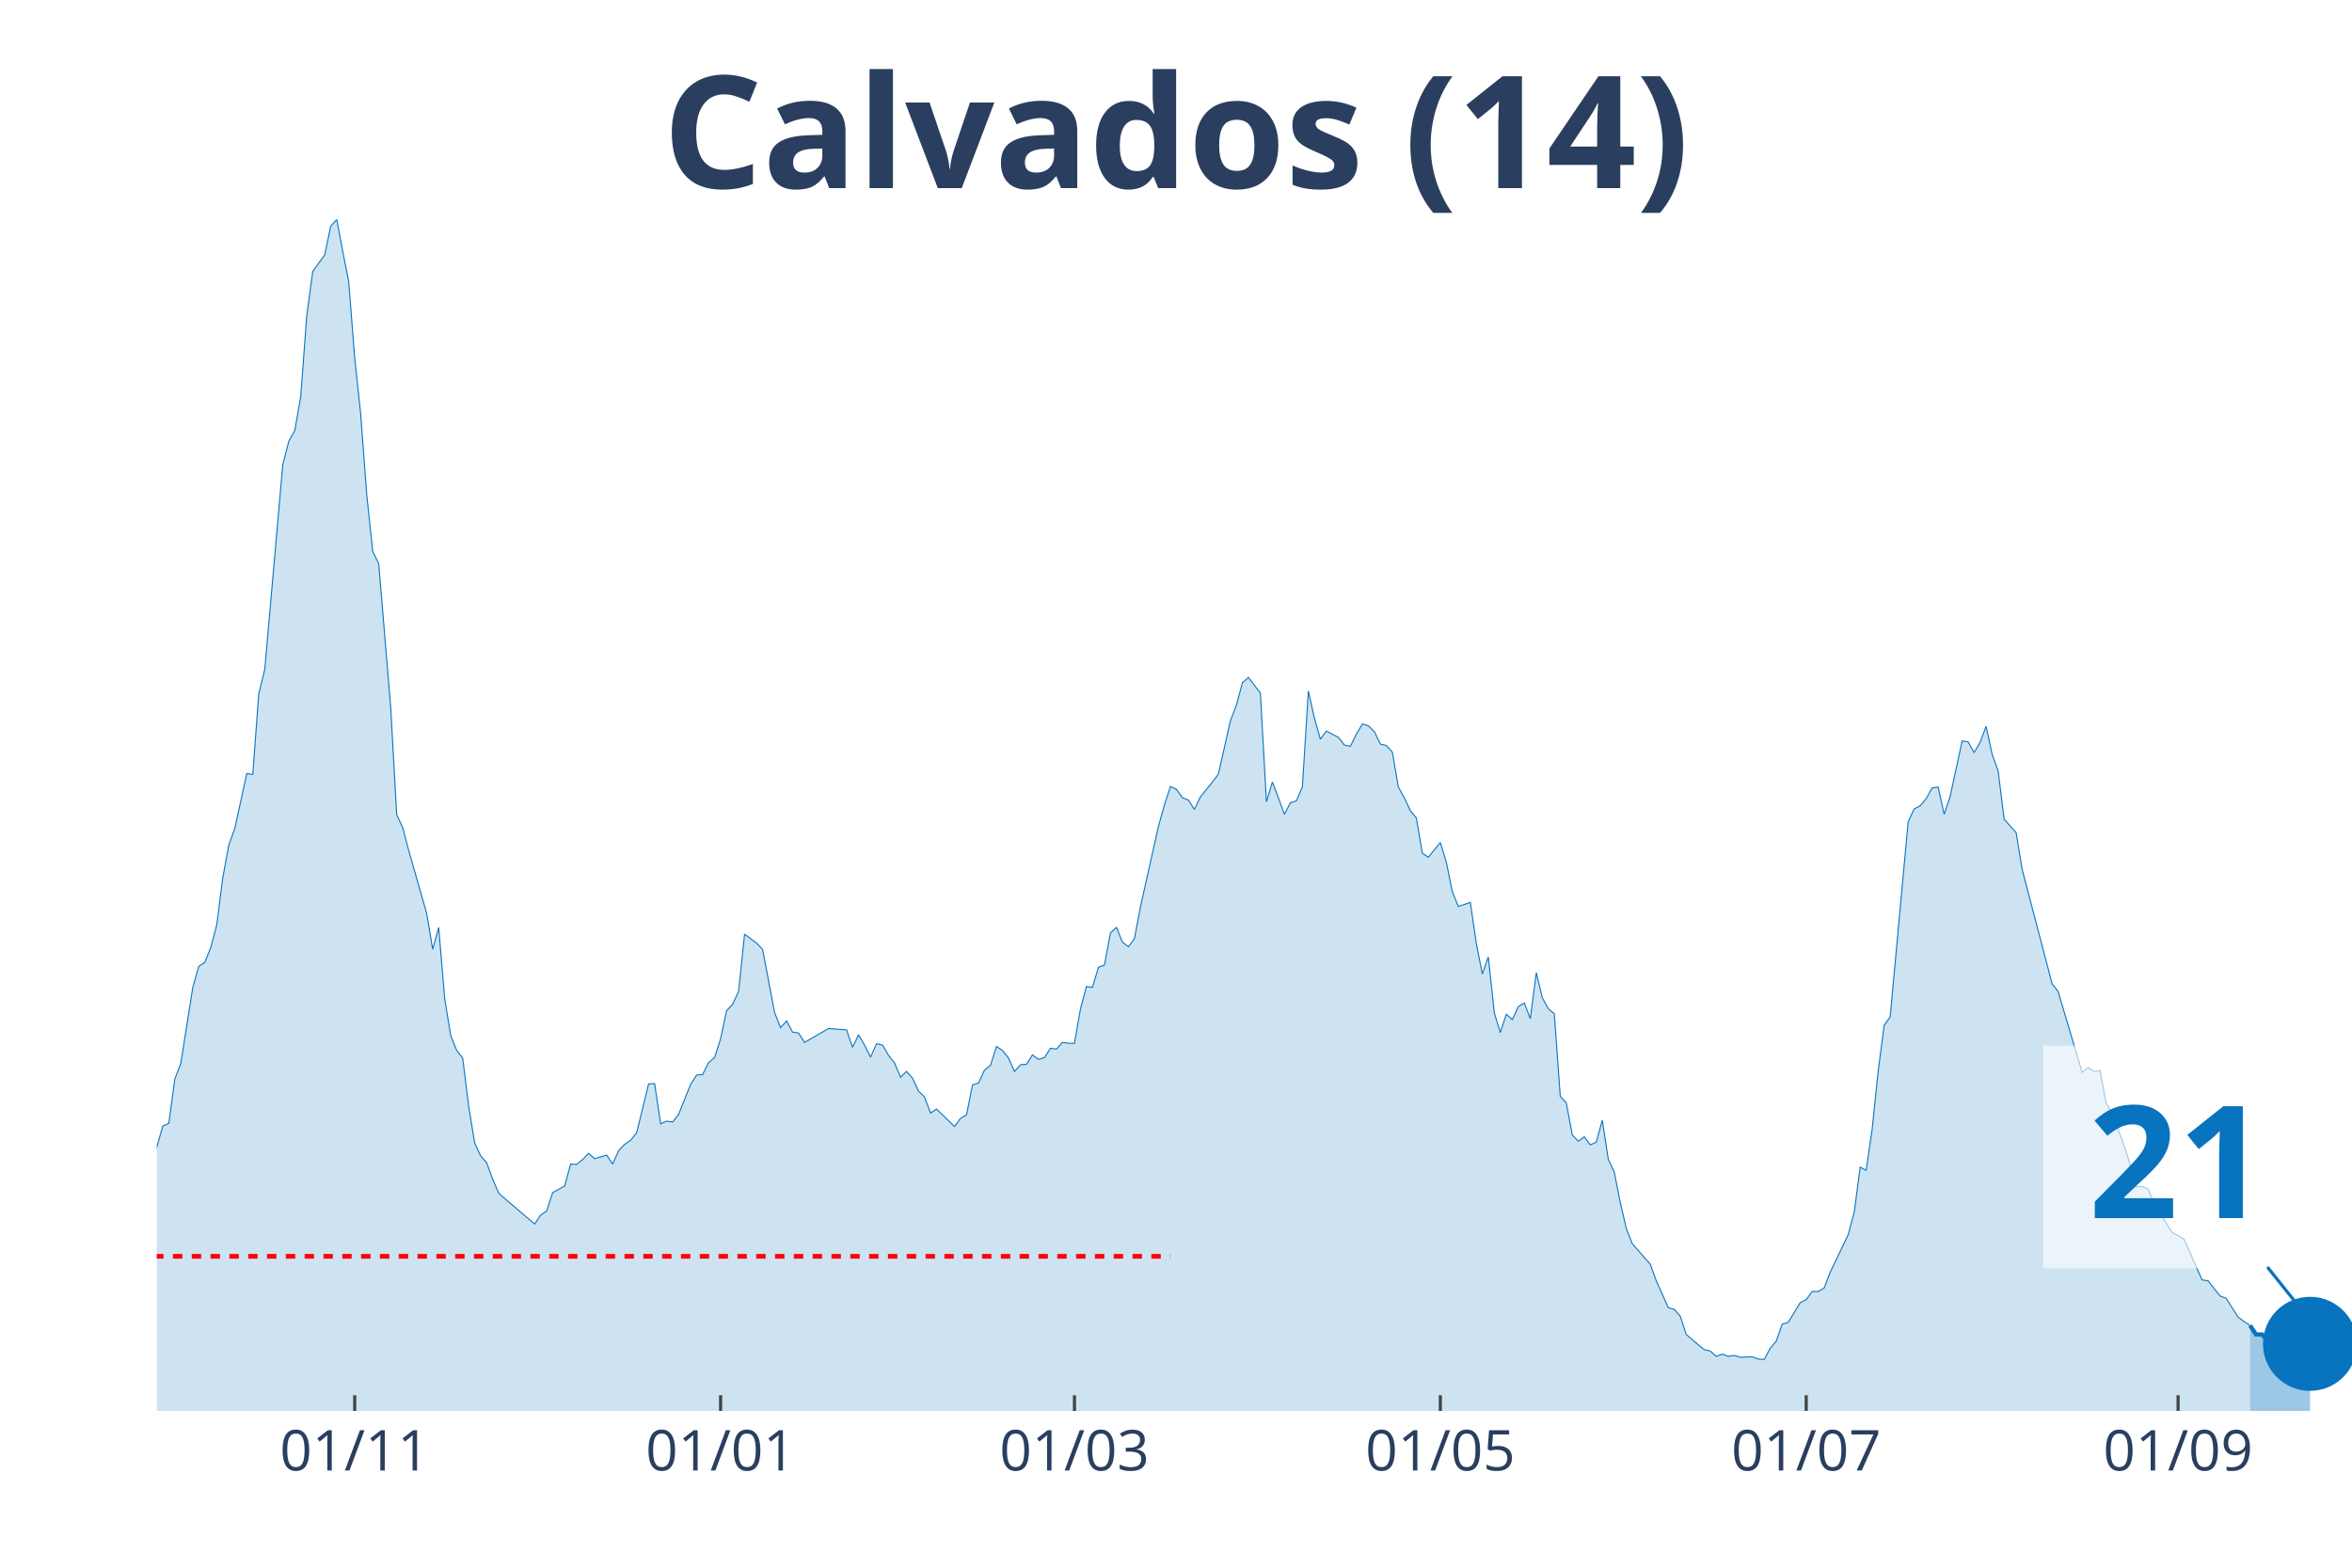
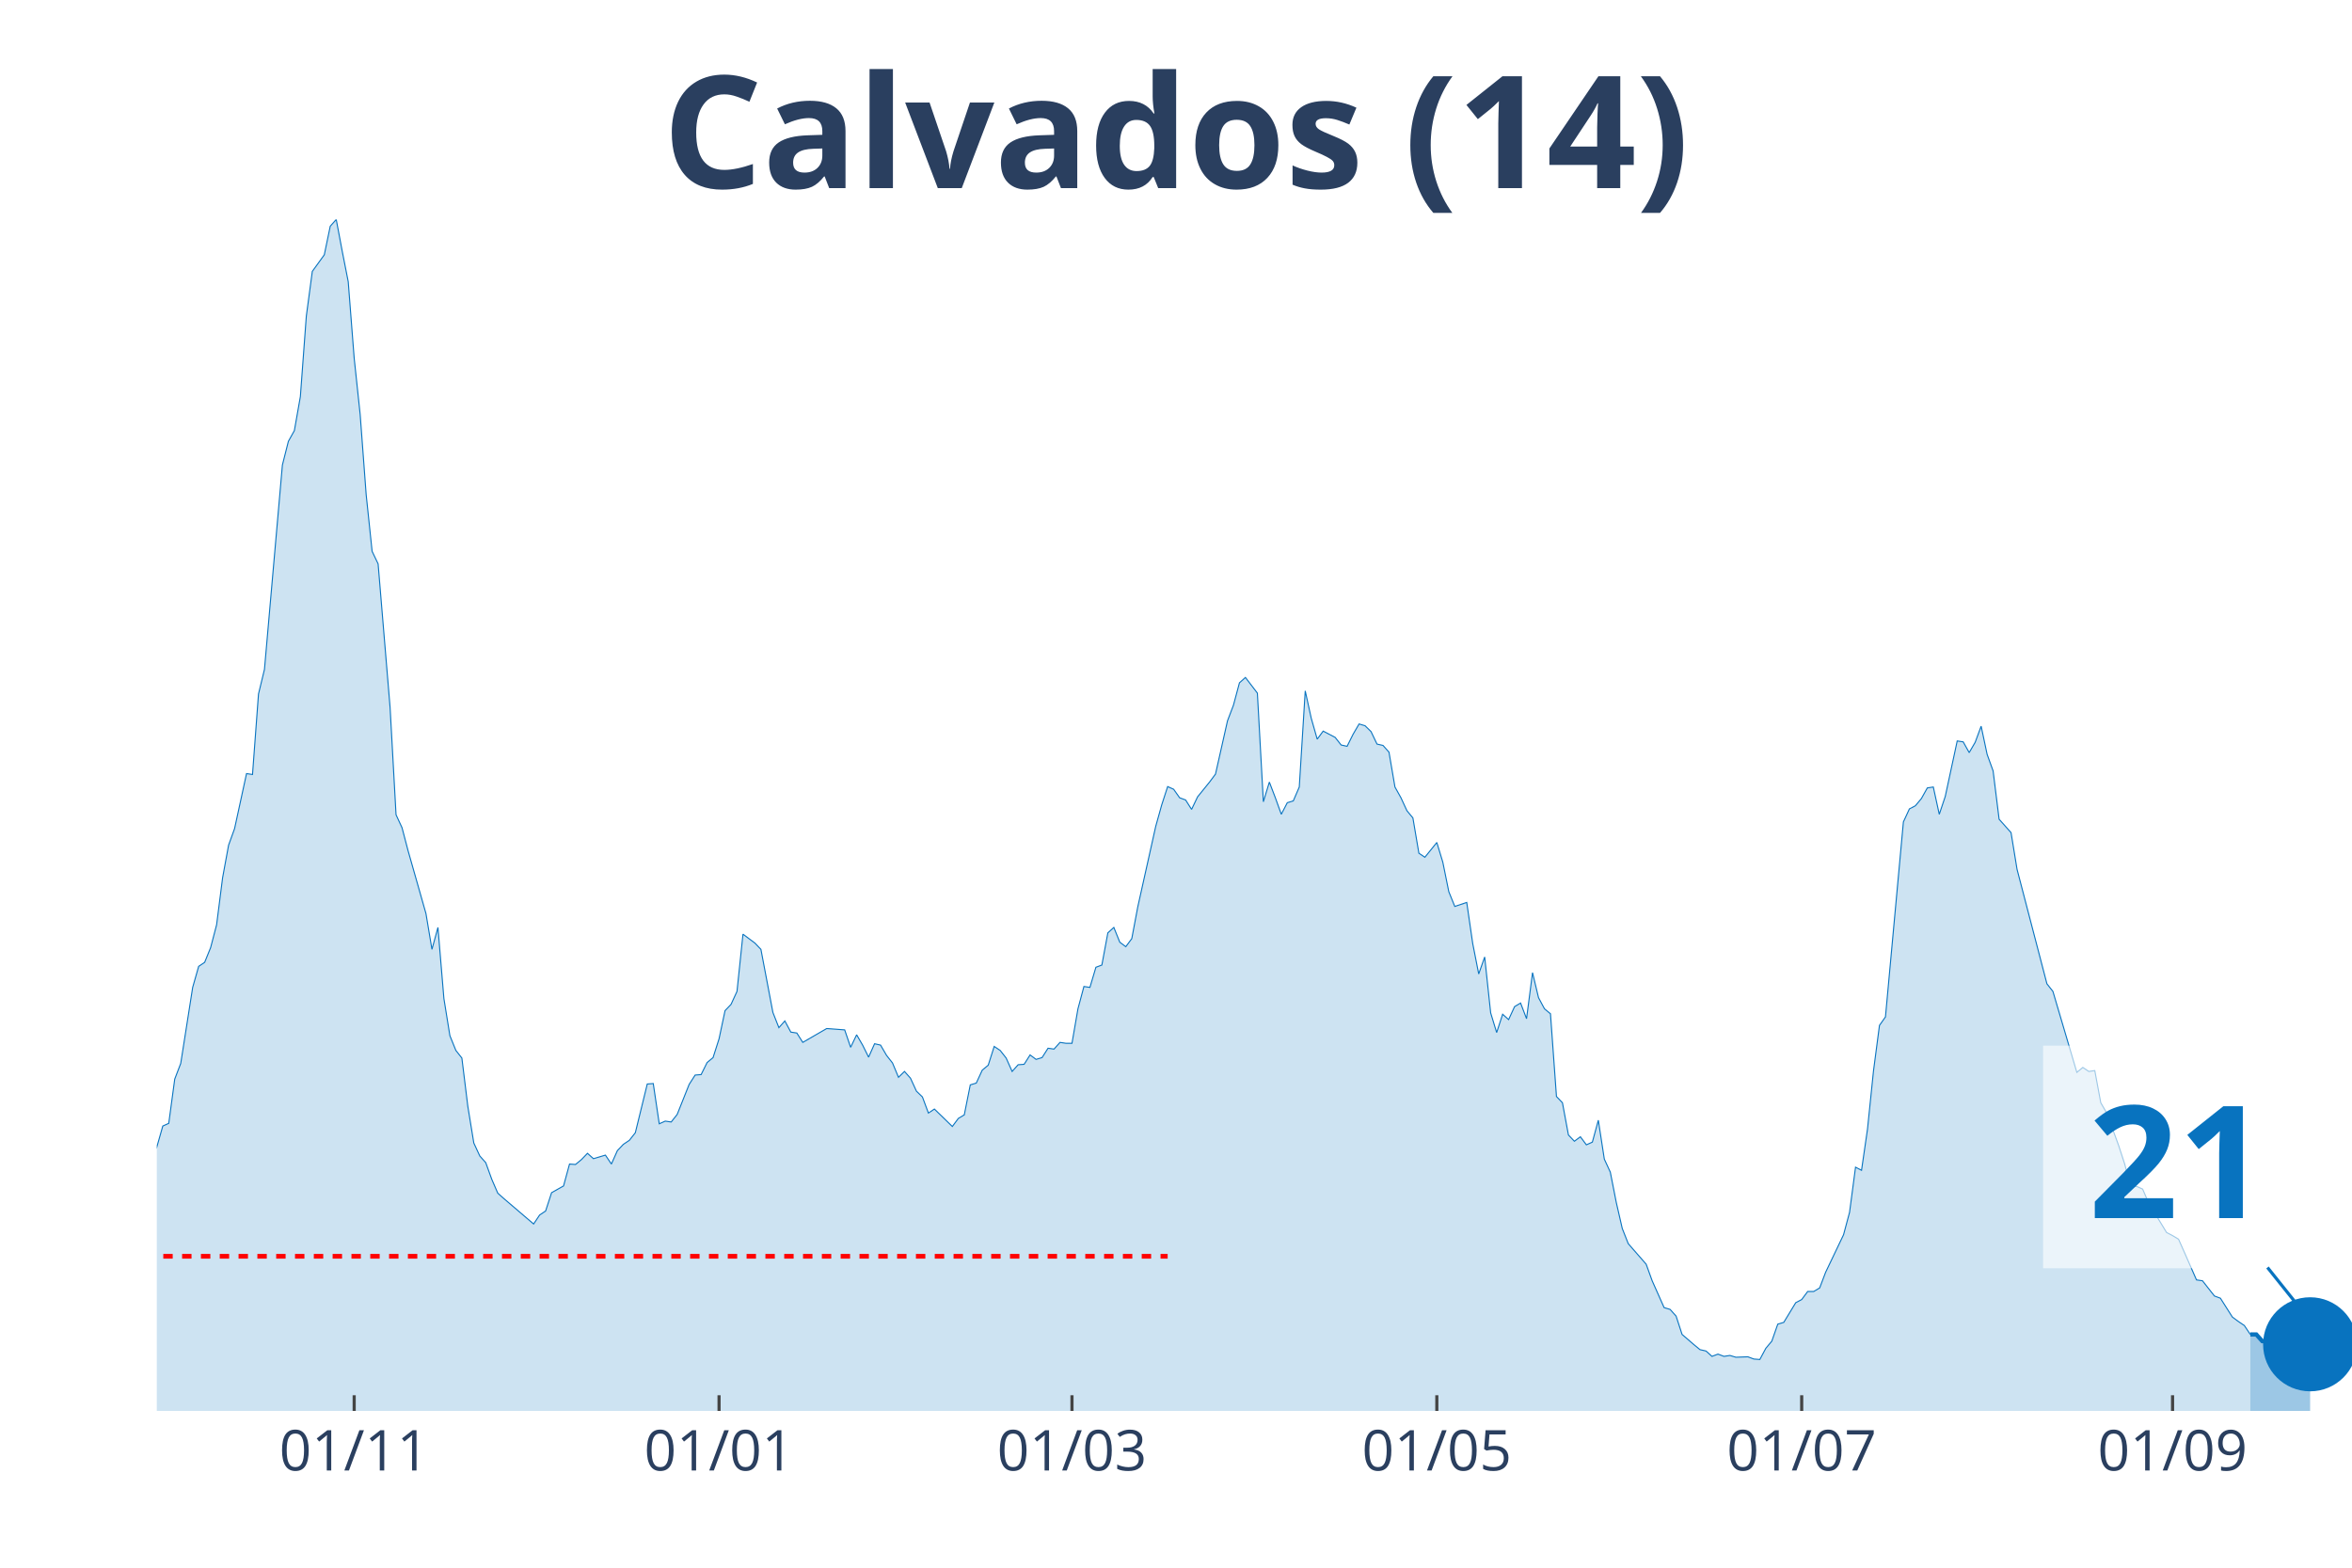
<svg xmlns="http://www.w3.org/2000/svg" class="main-svg" width="1125" height="750" style="" viewBox="0 0 750 500">
  <rect x="0" y="0" width="750" height="500" style="fill: rgb(0, 0, 0); fill-opacity: 0;" />
-   <defs id="defs-06fe19">
+   <defs id="defs-46e688">
    <g class="clips">
-       <clipPath id="clip06fe19xyplot" class="plotclip">
+       <clipPath id="clip46e688xyplot" class="plotclip">
        <rect width="700" height="380" />
      </clipPath>
-       <clipPath class="axesclip" id="clip06fe19x">
+       <clipPath class="axesclip" id="clip46e688x">
        <rect x="50" y="0" width="700" height="500" />
      </clipPath>
-       <clipPath class="axesclip" id="clip06fe19y">
+       <clipPath class="axesclip" id="clip46e688y">
        <rect x="0" y="70" width="750" height="380" />
      </clipPath>
-       <clipPath class="axesclip" id="clip06fe19xy">
+       <clipPath class="axesclip" id="clip46e688xy">
        <rect x="50" y="70" width="700" height="380" />
      </clipPath>
    </g>
    <g class="gradients" />
  </defs>
  <g class="bglayer">
    <rect class="bg" x="50" y="70" width="700" height="380" style="fill: rgb(0, 0, 0); fill-opacity: 0; stroke-width: 0;" />
  </g>
  <g class="layer-below">
    <g class="imagelayer" />
    <g class="shapelayer" />
  </g>
  <g class="cartesianlayer">
    <g class="subplot xy">
      <g class="layer-subplot">
        <g class="shapelayer" />
        <g class="imagelayer" />
      </g>
      <g class="gridlayer">
        <g class="x">
-           <path class="xgrid crisp" transform="translate(113.11,0)" d="M0,70v380" style="stroke: rgb(255, 255, 255); stroke-opacity: 1; stroke-width: 1px;" />
-           <path class="xgrid crisp" transform="translate(229.78,0)" d="M0,70v380" style="stroke: rgb(255, 255, 255); stroke-opacity: 1; stroke-width: 1px;" />
-           <path class="xgrid crisp" transform="translate(342.62,0)" d="M0,70v380" style="stroke: rgb(255, 255, 255); stroke-opacity: 1; stroke-width: 1px;" />
-           <path class="xgrid crisp" transform="translate(459.29,0)" d="M0,70v380" style="stroke: rgb(255, 255, 255); stroke-opacity: 1; stroke-width: 1px;" />
-           <path class="xgrid crisp" transform="translate(575.96,0)" d="M0,70v380" style="stroke: rgb(255, 255, 255); stroke-opacity: 1; stroke-width: 1px;" />
-           <path class="xgrid crisp" transform="translate(694.54,0)" d="M0,70v380" style="stroke: rgb(255, 255, 255); stroke-opacity: 1; stroke-width: 1px;" />
+           <path class="xgrid crisp" transform="translate(112.94,0)" d="M0,70v380" style="stroke: rgb(255, 255, 255); stroke-opacity: 1; stroke-width: 1px;" />
+           <path class="xgrid crisp" transform="translate(229.29,0)" d="M0,70v380" style="stroke: rgb(255, 255, 255); stroke-opacity: 1; stroke-width: 1px;" />
+           <path class="xgrid crisp" transform="translate(341.83,0)" d="M0,70v380" style="stroke: rgb(255, 255, 255); stroke-opacity: 1; stroke-width: 1px;" />
+           <path class="xgrid crisp" transform="translate(458.17,0)" d="M0,70v380" style="stroke: rgb(255, 255, 255); stroke-opacity: 1; stroke-width: 1px;" />
+           <path class="xgrid crisp" transform="translate(574.52,0)" d="M0,70v380" style="stroke: rgb(255, 255, 255); stroke-opacity: 1; stroke-width: 1px;" />
+           <path class="xgrid crisp" transform="translate(692.78,0)" d="M0,70v380" style="stroke: rgb(255, 255, 255); stroke-opacity: 1; stroke-width: 1px;" />
        </g>
        <g class="y" />
      </g>
      <g class="zerolinelayer" />
      <path class="xlines-below" />
      <path class="ylines-below" />
      <g class="overlines-below" />
      <g class="xaxislayer-below" />
      <g class="yaxislayer-below" />
      <g class="overaxes-below" />
-       <g class="plot" transform="translate(50, 70)" clip-path="url('#clip06fe19xyplot')">
+       <g class="plot" transform="translate(50, 70)" clip-path="url('#clip46e688xyplot')">
        <g class="scatterlayer mlayer">
-           <g class="trace scatter tracede3e35" style="stroke-miterlimit: 2;">
+           <g class="trace scatter tracef7be57" style="stroke-miterlimit: 2;">
            <g class="fills">
              <g>
-                 <path class="js-fill" d="M667.49,380L-260.11,380L-260.11,376.58L-239.07,378.72L-237.16,378.57L-156.83,377.29L-154.92,376.86L-151.09,377.43L-149.18,376.15L-135.79,374.15L-133.88,375.01L-126.23,376.01L-124.32,376.58L-110.93,376.58L-109.02,376.86L-103.28,375.58L-101.37,374.72L-86.07,370.44L-84.15,370.02L-78.42,368.02L-76.5,367.73L-72.68,367.73L-70.77,366.02L-53.55,350.62L-51.64,352.18L-45.9,338.63L-43.99,328.93L-38.25,311.25L-36.34,312.53L-32.51,304.68L-30.6,306.4L-28.69,311.1L-26.78,311.39L-22.95,316.67L-21.04,320.52L-19.13,318.66L-17.21,320.66L-13.39,313.53L-11.48,314.53L-7.65,311.67L-5.74,309.11L-3.83,307.11L-1.91,302.55L1.91,289.14L3.83,288.28L5.74,274.16L7.65,269.17L11.48,244.92L13.39,238.21L15.3,236.93L17.21,232.22L19.13,224.95L21.04,209.97L22.95,199.56L24.86,194.28L28.69,176.73L30.6,177.02L32.51,151.34L34.43,143.5L40.16,78.31L42.08,70.75L43.99,67.33L45.9,56.49L47.81,30.81L49.73,16.55L53.55,11.27L55.46,2.14L57.38,0L59.29,10.13L61.2,19.83L63.11,44.22L65.03,62.19L66.94,87.73L68.85,105.84L70.77,109.83L74.59,155.62L76.5,189.86L78.42,193.99L80.33,201.27L86.07,221.38L87.98,232.79L89.89,225.8L91.8,248.48L93.72,260.32L95.63,265.03L97.54,267.45L99.45,282.86L101.37,294.56L103.28,298.69L105.19,300.83L107.1,306.11L109.02,310.53L110.93,312.24L120.49,320.38L122.4,317.52L124.32,316.24L126.23,310.39L130.05,308.25L131.97,301.26L133.88,301.4L135.79,299.83L137.7,297.84L139.62,299.55L143.44,298.41L145.36,301.26L147.27,296.98L149.18,294.98L151.09,293.7L153.01,291.28L156.83,275.73L158.74,275.59L160.66,288.42L162.57,287.57L164.48,287.85L166.39,285.43L170.22,275.87L172.13,272.88L174.04,272.73L175.96,268.88L177.87,267.31L179.78,261.32L181.69,252.33L183.61,250.34L185.52,246.2L187.43,227.94L191.26,230.8L193.17,232.79L196.99,252.91L198.91,257.76L200.82,255.62L202.73,259.18L204.64,259.47L206.56,262.46L214.21,258.04L216.12,258.18L219.95,258.47L221.86,264.03L223.77,260.04L225.68,263.32L227.6,267.17L229.51,262.89L231.42,263.32L233.33,266.6L235.25,269.02L237.16,273.59L239.07,271.73L240.98,273.87L242.9,278.01L244.81,279.86L246.72,285L248.63,283.72L254.37,289.28L256.28,286.71L258.2,285.57L260.11,276.01L262.02,275.44L263.93,271.31L265.85,269.74L267.76,263.75L269.67,265.03L271.58,267.45L273.5,271.73L275.41,269.59L277.32,269.45L279.23,266.46L281.15,267.88L283.06,267.31L284.97,264.32L286.89,264.6L288.8,262.46L290.71,262.75L292.62,262.75L294.54,251.76L296.45,244.63L298.36,244.92L300.27,238.5L302.19,237.79L304.1,227.52L306.01,225.8L307.92,230.51L309.84,231.94L311.75,229.37L313.66,219.24L319.4,193.57L321.31,186.72L323.22,180.87L325.14,181.73L327.05,184.44L328.96,185.15L330.87,188.15L332.79,184.15L336.61,179.44L338.52,176.88L342.35,159.9L344.26,154.91L346.17,147.78L348.09,146.07L351.91,151.06L353.83,185.72L355.74,179.44L357.65,184.44L359.56,189.71L361.48,186.01L363.39,185.44L365.3,181.01L367.21,150.35L369.13,159.05L371.04,165.75L372.95,163.18L376.78,165.18L378.69,167.61L380.6,168.03L382.51,164.18L384.43,160.9L386.34,161.47L388.25,163.33L390.16,167.32L392.08,167.75L393.99,169.89L395.9,181.01L397.81,184.44L399.73,188.57L401.64,190.86L403.55,202.12L405.46,203.41L409.29,198.7L411.2,204.98L413.11,214.39L415.03,219.1L418.85,217.82L420.77,230.94L422.68,240.64L424.59,235.22L426.5,253.05L428.42,259.32L430.33,253.48L432.24,255.19L434.15,251.05L436.07,249.91L437.98,254.9L439.89,240.21L441.8,248.2L443.72,251.76L445.63,253.33L447.54,279.72L449.45,281.72L451.37,291.99L453.28,293.99L455.19,292.56L457.1,295.13L459.02,294.27L460.93,287.28L462.84,299.69L464.75,303.83L466.67,313.53L468.58,321.8L470.49,326.65L476.23,333.21L478.14,338.49L481.97,347.05L483.88,347.62L485.79,349.76L487.7,355.61L491.53,358.89L493.44,360.46L495.36,360.89L497.27,362.6L499.18,361.88L501.09,362.6L503.01,362.31L504.92,362.88L508.74,362.74L510.66,363.45L512.57,363.6L514.48,360.03L516.39,357.75L518.31,352.33L520.22,351.76L522.13,348.62L524.04,345.48L525.96,344.48L527.87,341.91L529.78,341.91L531.69,340.77L533.61,335.78L539.34,323.8L541.26,316.67L543.17,302.26L545.08,303.26L546.99,290.14L548.91,271.59L550.82,257.04L552.73,254.33L558.47,192.14L560.38,188L562.3,187L564.21,184.72L566.12,181.3L568.03,181.01L569.95,189.71L571.86,184.01L575.68,166.32L577.6,166.61L579.51,170.03L581.42,166.75L583.33,161.61L585.25,170.6L587.16,175.88L589.07,191.28L592.9,195.56L594.81,207.26L604.37,243.78L606.28,246.2L613.93,272.02L615.85,270.45L617.76,271.73L619.67,271.45L621.58,281.72L623.5,285L627.32,295.41L629.23,301.26L631.15,308.54L633.06,308.39L634.97,309.25L636.89,313.67L642.62,323.09L644.54,324.08L646.45,325.23L648.36,329.5L652.19,338.21L654.1,338.49L657.92,343.34L659.84,344.05L663.66,350.05L665.57,351.47L667.49,352.76" style="fill: rgb(8, 115, 191); fill-opacity: 0.2; stroke-width: 0;" />
+                 <path class="js-fill" d="M667.57,380L-259.4,380L-259.4,376.58L-238.42,378.72L-236.51,378.57L-156.4,377.29L-154.5,376.86L-150.68,377.43L-148.77,376.15L-135.42,374.15L-133.51,375.01L-125.89,376.01L-123.98,376.58L-112.53,377.15L-110.63,376.58L-104.9,376.29L-103,375.58L-91.55,371.58L-89.65,372.01L-76.29,367.73L-74.39,367.88L-72.48,367.73L-70.57,366.02L-53.41,350.62L-51.5,352.18L-45.78,338.63L-43.87,328.93L-38.15,311.25L-36.24,312.53L-32.43,304.68L-30.52,306.4L-28.61,311.1L-26.7,311.39L-22.89,316.67L-20.98,320.52L-19.07,318.66L-17.17,320.66L-13.35,313.53L-11.44,314.53L-7.63,311.67L-5.72,309.11L-3.81,307.11L-1.91,302.55L1.91,289.14L3.81,288.28L5.72,274.16L7.63,269.17L11.44,244.92L13.35,238.21L15.26,236.93L17.17,232.22L19.07,224.95L20.98,209.97L22.89,199.56L24.8,194.28L28.61,176.73L30.52,177.02L32.43,151.34L34.33,143.5L40.05,78.31L41.96,70.75L43.87,67.33L45.78,56.49L47.68,30.81L49.59,16.55L53.41,11.27L55.31,2.14L57.22,0L59.13,10.13L61.04,19.83L62.94,44.22L64.85,62.19L66.76,87.73L68.66,105.84L70.57,109.83L74.39,155.62L76.29,189.86L78.2,193.99L80.11,201.27L85.83,221.38L87.74,232.79L89.65,225.8L91.55,248.48L93.46,260.32L95.37,265.03L97.28,267.45L99.18,282.86L101.09,294.56L103,298.69L104.9,300.83L106.81,306.11L108.72,310.53L110.63,312.24L120.16,320.38L122.07,317.52L123.98,316.24L125.89,310.39L129.7,308.25L131.61,301.26L133.51,301.4L135.42,299.83L137.33,297.84L139.24,299.55L143.05,298.41L144.96,301.26L146.87,296.98L148.77,294.98L150.68,293.7L152.59,291.28L156.4,275.73L158.31,275.59L160.22,288.42L162.13,287.57L164.03,287.85L165.94,285.43L169.75,275.87L171.66,272.88L173.57,272.73L175.48,268.88L177.38,267.31L179.29,261.32L181.2,252.33L183.11,250.34L185.01,246.2L186.92,227.94L190.74,230.8L192.64,232.79L196.46,252.91L198.37,257.76L200.27,255.62L202.18,259.18L204.09,259.47L205.99,262.46L213.62,258.04L215.53,258.18L219.35,258.47L221.25,264.03L223.16,260.04L225.07,263.32L226.98,267.17L228.88,262.89L230.79,263.32L232.7,266.6L234.6,269.02L236.51,273.59L238.42,271.73L240.33,273.87L242.23,278.01L244.14,279.86L246.05,285L247.96,283.72L253.68,289.28L255.59,286.71L257.49,285.57L259.4,276.01L261.31,275.44L263.22,271.31L265.12,269.74L267.03,263.75L268.94,265.03L270.84,267.45L272.75,271.73L274.66,269.59L276.57,269.45L278.47,266.46L280.38,267.88L282.29,267.31L284.2,264.32L286.1,264.6L288.01,262.46L289.92,262.75L291.83,262.75L293.73,251.76L295.64,244.63L297.55,244.92L299.46,238.5L301.36,237.79L303.27,227.52L305.18,225.8L307.08,230.51L308.99,231.94L310.9,229.37L312.81,219.24L318.53,193.57L320.44,186.72L322.34,180.87L324.25,181.73L326.16,184.44L328.07,185.15L329.97,188.15L331.88,184.15L335.69,179.44L337.6,176.88L341.42,159.9L343.32,154.91L345.23,147.78L347.14,146.07L350.95,151.06L352.86,185.72L354.77,179.44L356.68,184.44L358.58,189.71L360.49,186.01L362.4,185.44L364.31,181.01L366.21,150.35L368.12,159.05L370.03,165.75L371.93,163.18L375.75,165.18L377.66,167.61L379.56,168.03L381.47,164.18L383.38,160.9L385.29,161.47L387.19,163.33L389.1,167.32L391.01,167.75L392.92,169.89L394.82,181.01L396.73,184.44L398.64,188.57L400.54,190.86L402.45,202.12L404.36,203.41L408.17,198.7L410.08,204.98L411.99,214.39L413.9,219.1L417.71,217.82L419.62,230.94L421.53,240.64L423.43,235.22L425.34,253.05L427.25,259.32L429.16,253.48L431.06,255.19L432.97,251.05L434.88,249.91L436.78,254.9L438.69,240.21L440.6,248.2L442.51,251.76L444.41,253.33L446.32,279.72L448.23,281.72L450.14,291.99L452.04,293.99L453.95,292.56L455.86,295.13L457.77,294.27L459.67,287.28L461.58,299.69L463.49,303.83L465.4,313.53L467.3,321.8L469.21,326.65L474.93,333.21L476.84,338.49L480.65,347.05L482.56,347.62L484.47,349.76L486.38,355.61L490.19,358.89L492.1,360.46L494.01,360.89L495.91,362.6L497.82,361.88L499.73,362.6L501.63,362.31L503.54,362.88L507.36,362.74L509.26,363.45L511.17,363.6L513.08,360.03L514.99,357.75L516.89,352.33L518.8,351.76L520.71,348.62L522.62,345.48L524.52,344.48L526.43,341.91L528.34,341.91L530.25,340.77L532.15,335.78L537.87,323.8L539.78,316.67L541.69,302.26L543.6,303.26L545.5,290.14L547.41,271.59L549.32,257.04L551.23,254.33L556.95,192.14L558.86,188L560.76,187L562.67,184.72L564.58,181.3L566.49,181.01L568.39,189.71L570.3,184.01L574.11,166.32L576.02,166.61L577.93,170.03L579.84,166.75L581.74,161.61L583.65,170.6L585.56,175.88L587.47,191.28L591.28,195.56L593.19,207.26L602.72,243.78L604.63,246.2L612.26,272.02L614.17,270.45L616.08,271.73L617.98,271.45L619.89,281.72L621.8,285L625.61,295.41L627.52,301.26L629.43,308.54L631.34,308.39L633.24,309.25L635.15,313.67L640.87,323.09L642.78,324.08L644.69,325.23L646.59,329.5L650.41,338.21L652.32,338.49L656.13,343.34L658.04,344.05L661.85,350.05L663.76,351.47L665.67,352.76L667.57,355.61" style="fill: rgb(8, 115, 191); fill-opacity: 0.2; stroke-width: 0;" />
              </g>
            </g>
            <g class="errorbars" />
            <g class="lines">
-               <path class="js-line" d="M-260.11,376.58L-239.07,378.72L-237.16,378.57L-156.83,377.29L-154.92,376.86L-151.09,377.43L-149.18,376.15L-135.79,374.15L-133.88,375.01L-126.23,376.01L-124.32,376.58L-110.93,376.58L-109.02,376.86L-103.28,375.58L-101.37,374.72L-86.07,370.44L-84.15,370.02L-78.42,368.02L-76.5,367.73L-72.68,367.73L-70.77,366.02L-53.55,350.62L-51.64,352.18L-45.9,338.63L-43.99,328.93L-38.25,311.25L-36.34,312.53L-32.51,304.68L-30.6,306.4L-28.69,311.1L-26.78,311.39L-22.95,316.67L-21.04,320.52L-19.13,318.66L-17.21,320.66L-13.39,313.53L-11.48,314.53L-7.65,311.67L-5.74,309.11L-3.83,307.11L-1.91,302.55L1.91,289.14L3.83,288.28L5.74,274.16L7.65,269.17L11.48,244.92L13.39,238.21L15.3,236.93L17.21,232.22L19.13,224.95L21.04,209.97L22.95,199.56L24.86,194.28L28.69,176.73L30.6,177.02L32.51,151.34L34.43,143.5L40.16,78.31L42.08,70.75L43.99,67.33L45.9,56.49L47.81,30.81L49.73,16.55L53.55,11.27L55.46,2.14L57.38,0L59.29,10.13L61.2,19.83L63.11,44.22L65.03,62.19L66.94,87.73L68.85,105.84L70.77,109.83L74.59,155.62L76.5,189.86L78.42,193.99L80.33,201.27L86.07,221.38L87.98,232.79L89.89,225.8L91.8,248.48L93.72,260.32L95.63,265.03L97.54,267.45L99.45,282.86L101.37,294.56L103.28,298.69L105.19,300.83L107.1,306.11L109.02,310.53L110.93,312.24L120.49,320.38L122.4,317.52L124.32,316.24L126.23,310.39L130.05,308.25L131.97,301.26L133.88,301.4L135.79,299.83L137.7,297.84L139.62,299.55L143.44,298.41L145.36,301.26L147.27,296.98L149.18,294.98L151.09,293.7L153.01,291.28L156.83,275.73L158.74,275.59L160.66,288.42L162.57,287.57L164.48,287.85L166.39,285.43L170.22,275.87L172.13,272.88L174.04,272.73L175.96,268.88L177.87,267.31L179.78,261.32L181.69,252.33L183.61,250.34L185.52,246.2L187.43,227.94L191.26,230.8L193.17,232.79L196.99,252.91L198.91,257.76L200.82,255.62L202.73,259.18L204.64,259.47L206.56,262.46L214.21,258.04L216.12,258.18L219.95,258.47L221.86,264.03L223.77,260.04L225.68,263.32L227.6,267.17L229.51,262.89L231.42,263.32L233.33,266.6L235.25,269.02L237.16,273.59L239.07,271.73L240.98,273.87L242.9,278.01L244.81,279.86L246.72,285L248.63,283.72L254.37,289.28L256.28,286.71L258.2,285.57L260.11,276.01L262.02,275.44L263.93,271.31L265.85,269.74L267.76,263.75L269.67,265.03L271.58,267.45L273.5,271.73L275.41,269.59L277.32,269.45L279.23,266.46L281.15,267.88L283.06,267.31L284.97,264.32L286.89,264.6L288.8,262.46L290.71,262.75L292.62,262.75L294.54,251.76L296.45,244.63L298.36,244.92L300.27,238.5L302.19,237.79L304.1,227.52L306.01,225.8L307.92,230.51L309.84,231.94L311.75,229.37L313.66,219.24L319.4,193.57L321.31,186.72L323.22,180.87L325.14,181.73L327.05,184.44L328.96,185.15L330.87,188.15L332.79,184.15L336.61,179.44L338.52,176.88L342.35,159.9L344.26,154.91L346.17,147.78L348.09,146.07L351.91,151.06L353.83,185.72L355.74,179.44L357.65,184.44L359.56,189.71L361.48,186.01L363.39,185.44L365.3,181.01L367.21,150.35L369.13,159.05L371.04,165.75L372.95,163.18L376.78,165.18L378.69,167.61L380.6,168.03L382.51,164.18L384.43,160.9L386.34,161.47L388.25,163.33L390.16,167.32L392.08,167.75L393.99,169.89L395.9,181.01L397.81,184.44L399.73,188.57L401.64,190.86L403.55,202.12L405.46,203.41L409.29,198.7L411.2,204.98L413.11,214.39L415.03,219.1L418.85,217.82L420.77,230.94L422.68,240.64L424.59,235.22L426.5,253.05L428.42,259.32L430.33,253.48L432.24,255.19L434.15,251.05L436.07,249.91L437.98,254.9L439.89,240.21L441.8,248.2L443.72,251.76L445.63,253.33L447.54,279.72L449.45,281.72L451.37,291.99L453.28,293.99L455.19,292.56L457.1,295.13L459.02,294.27L460.93,287.28L462.84,299.69L464.75,303.83L466.67,313.53L468.58,321.8L470.49,326.65L476.23,333.21L478.14,338.49L481.97,347.05L483.88,347.62L485.79,349.76L487.7,355.61L491.53,358.89L493.44,360.46L495.36,360.89L497.27,362.6L499.18,361.88L501.09,362.6L503.01,362.31L504.92,362.88L508.74,362.74L510.66,363.45L512.57,363.6L514.48,360.03L516.39,357.75L518.31,352.33L520.22,351.76L522.13,348.62L524.04,345.48L525.96,344.48L527.87,341.91L529.78,341.91L531.69,340.77L533.61,335.78L539.34,323.8L541.26,316.67L543.17,302.26L545.08,303.26L546.99,290.14L548.91,271.59L550.82,257.04L552.73,254.33L558.47,192.14L560.38,188L562.3,187L564.21,184.72L566.12,181.3L568.03,181.01L569.95,189.71L571.86,184.01L575.68,166.32L577.6,166.61L579.51,170.03L581.42,166.75L583.33,161.61L585.25,170.6L587.16,175.88L589.07,191.28L592.9,195.56L594.81,207.26L604.37,243.78L606.28,246.2L613.93,272.02L615.85,270.45L617.76,271.73L619.67,271.45L621.58,281.72L623.5,285L627.32,295.41L629.23,301.26L631.15,308.54L633.06,308.39L634.97,309.25L636.89,313.67L642.62,323.09L644.54,324.08L646.45,325.23L648.36,329.5L652.19,338.21L654.1,338.49L657.92,343.34L659.84,344.05L663.66,350.05L665.57,351.47L667.49,352.76" style="vector-effect: non-scaling-stroke; fill: none; stroke: rgb(8, 115, 191); stroke-opacity: 1; stroke-width: 0.5px; opacity: 1;" />
+               <path class="js-line" d="M-259.4,376.58L-238.42,378.72L-236.51,378.57L-156.4,377.29L-154.5,376.86L-150.68,377.43L-148.77,376.15L-135.42,374.15L-133.51,375.01L-125.89,376.01L-123.98,376.58L-112.53,377.15L-110.63,376.58L-104.9,376.29L-103,375.58L-91.55,371.58L-89.65,372.01L-76.29,367.73L-74.39,367.88L-72.48,367.73L-70.57,366.02L-53.41,350.62L-51.5,352.18L-45.78,338.63L-43.87,328.93L-38.15,311.25L-36.24,312.53L-32.43,304.68L-30.52,306.4L-28.61,311.1L-26.7,311.39L-22.89,316.67L-20.98,320.52L-19.07,318.66L-17.17,320.66L-13.35,313.53L-11.44,314.53L-7.63,311.67L-5.72,309.11L-3.81,307.11L-1.91,302.55L1.91,289.14L3.81,288.28L5.72,274.16L7.63,269.17L11.44,244.92L13.35,238.21L15.26,236.93L17.17,232.22L19.07,224.95L20.98,209.97L22.89,199.56L24.8,194.28L28.61,176.73L30.52,177.02L32.43,151.34L34.33,143.5L40.05,78.31L41.96,70.75L43.87,67.33L45.78,56.49L47.68,30.81L49.59,16.55L53.41,11.27L55.31,2.14L57.22,0L59.13,10.13L61.04,19.83L62.94,44.22L64.85,62.19L66.76,87.73L68.66,105.84L70.57,109.83L74.39,155.62L76.29,189.86L78.2,193.99L80.11,201.27L85.83,221.38L87.74,232.79L89.65,225.8L91.55,248.48L93.46,260.32L95.37,265.03L97.28,267.45L99.18,282.86L101.09,294.56L103,298.69L104.9,300.83L106.81,306.11L108.72,310.53L110.63,312.24L120.16,320.38L122.07,317.52L123.98,316.24L125.89,310.39L129.7,308.25L131.61,301.26L133.51,301.4L135.42,299.83L137.33,297.84L139.24,299.55L143.05,298.41L144.96,301.26L146.87,296.98L148.77,294.98L150.68,293.7L152.59,291.28L156.4,275.73L158.31,275.59L160.22,288.42L162.13,287.57L164.03,287.85L165.94,285.43L169.75,275.87L171.66,272.88L173.57,272.73L175.48,268.88L177.38,267.31L179.29,261.32L181.2,252.33L183.11,250.34L185.01,246.2L186.92,227.94L190.74,230.8L192.64,232.79L196.46,252.91L198.37,257.76L200.27,255.62L202.18,259.18L204.09,259.47L205.99,262.46L213.62,258.04L215.53,258.18L219.35,258.47L221.25,264.03L223.16,260.04L225.07,263.32L226.98,267.17L228.88,262.89L230.79,263.32L232.7,266.6L234.6,269.02L236.51,273.59L238.42,271.73L240.33,273.87L242.23,278.01L244.14,279.86L246.05,285L247.96,283.72L253.68,289.28L255.59,286.71L257.49,285.57L259.4,276.01L261.31,275.44L263.22,271.31L265.12,269.74L267.03,263.75L268.94,265.03L270.84,267.45L272.75,271.73L274.66,269.59L276.57,269.45L278.47,266.46L280.38,267.88L282.29,267.31L284.2,264.32L286.1,264.6L288.01,262.46L289.92,262.75L291.83,262.75L293.73,251.76L295.64,244.63L297.55,244.92L299.46,238.5L301.36,237.79L303.27,227.52L305.18,225.8L307.08,230.51L308.99,231.94L310.9,229.37L312.81,219.24L318.53,193.57L320.44,186.72L322.34,180.87L324.25,181.73L326.16,184.44L328.07,185.15L329.97,188.15L331.88,184.15L335.69,179.44L337.6,176.88L341.42,159.9L343.32,154.91L345.23,147.78L347.14,146.07L350.95,151.06L352.86,185.72L354.77,179.44L356.68,184.44L358.58,189.71L360.49,186.01L362.4,185.44L364.31,181.01L366.21,150.35L368.12,159.05L370.03,165.75L371.93,163.18L375.75,165.18L377.66,167.61L379.56,168.03L381.47,164.18L383.38,160.9L385.29,161.47L387.19,163.33L389.1,167.32L391.01,167.75L392.92,169.89L394.82,181.01L396.73,184.44L398.64,188.57L400.54,190.86L402.45,202.12L404.36,203.41L408.17,198.7L410.08,204.98L411.99,214.39L413.9,219.1L417.71,217.82L419.62,230.94L421.53,240.64L423.43,235.22L425.34,253.05L427.25,259.32L429.16,253.48L431.06,255.19L432.97,251.05L434.88,249.91L436.78,254.9L438.69,240.21L440.6,248.2L442.51,251.76L444.41,253.33L446.32,279.72L448.23,281.72L450.14,291.99L452.04,293.99L453.95,292.56L455.86,295.13L457.77,294.27L459.67,287.28L461.58,299.69L463.49,303.83L465.4,313.53L467.3,321.8L469.21,326.65L474.93,333.21L476.84,338.49L480.65,347.05L482.56,347.62L484.47,349.76L486.38,355.61L490.19,358.89L492.1,360.46L494.01,360.89L495.91,362.6L497.82,361.88L499.73,362.6L501.63,362.31L503.54,362.88L507.36,362.74L509.26,363.45L511.17,363.6L513.08,360.03L514.99,357.75L516.89,352.33L518.8,351.76L520.71,348.62L522.62,345.48L524.52,344.48L526.43,341.91L528.34,341.91L530.25,340.77L532.15,335.78L537.87,323.8L539.78,316.67L541.69,302.26L543.6,303.26L545.5,290.14L547.41,271.59L549.32,257.04L551.23,254.33L556.95,192.14L558.86,188L560.76,187L562.67,184.72L564.58,181.3L566.49,181.01L568.39,189.71L570.3,184.01L574.11,166.32L576.02,166.61L577.93,170.03L579.84,166.75L581.74,161.61L583.65,170.6L585.56,175.88L587.47,191.28L591.28,195.56L593.19,207.26L602.72,243.78L604.63,246.2L612.26,272.02L614.17,270.45L616.08,271.73L617.98,271.45L619.89,281.72L621.8,285L625.61,295.41L627.52,301.26L629.43,308.54L631.34,308.39L633.24,309.25L635.15,313.67L640.87,323.09L642.78,324.08L644.69,325.23L646.59,329.5L650.41,338.21L652.32,338.49L656.13,343.34L658.04,344.05L661.85,350.05L663.76,351.47L665.67,352.76L667.57,355.61" style="vector-effect: non-scaling-stroke; fill: none; stroke: rgb(8, 115, 191); stroke-opacity: 1; stroke-width: 0.5px; opacity: 1;" />
            </g>
            <g class="points" />
            <g class="text" />
          </g>
-           <g class="trace scatter tracee6182c" style="stroke-miterlimit: 2;">
+           <g class="trace scatter tracec44bd8" style="stroke-miterlimit: 2;">
            <g class="fills">
              <g>
-                 <path class="js-fill" d="M686.61,380L667.49,380L667.49,352.76L669.4,355.61L671.31,355.61L673.22,357.75L675.14,357.89L677.05,356.75L678.96,357.18L680.87,358.75L682.79,358.75L684.7,359.46L686.61,358.6" style="fill: rgb(8, 115, 191); fill-opacity: 0.4; stroke-width: 0;" />
+                 <path class="js-fill" d="M686.65,380L667.57,380L667.57,355.61L669.48,355.61L671.39,357.75L673.3,357.89L675.2,356.75L677.11,357.18L679.02,358.75L682.83,359.46L684.74,358.6L686.65,358.75" style="fill: rgb(8, 115, 191); fill-opacity: 0.4; stroke-width: 0;" />
              </g>
            </g>
            <g class="errorbars" />
            <g class="lines">
-               <path class="js-line" d="M667.49,352.76L669.4,355.61L671.31,355.61L673.22,357.75L675.14,357.89L677.05,356.75L678.96,357.18L680.87,358.75L682.79,358.75L684.7,359.46L686.61,358.6" style="vector-effect: non-scaling-stroke; fill: none; stroke: rgb(8, 115, 191); stroke-opacity: 1; stroke-width: 2px; opacity: 1;" />
+               <path class="js-line" d="M667.57,355.61L669.48,355.61L671.39,357.75L673.3,357.89L675.2,356.75L677.11,357.18L679.02,358.75L682.83,359.46L684.74,358.6L686.65,358.75" style="vector-effect: non-scaling-stroke; fill: none; stroke: rgb(8, 115, 191); stroke-opacity: 1; stroke-width: 2px; opacity: 1;" />
            </g>
            <g class="points" />
            <g class="text" />
          </g>
-           <g class="trace scatter tracec87ce9" style="stroke-miterlimit: 2; opacity: 1;">
+           <g class="trace scatter trace68b94d" style="stroke-miterlimit: 2; opacity: 1;">
            <g class="fills" />
            <g class="errorbars" />
            <g class="lines" />
            <g class="points">
-               <path class="point" transform="translate(686.61,358.6)" d="M15,0A15,15 0 1,1 0,-15A15,15 0 0,1 15,0Z" style="opacity: 1; stroke-width: 0px; fill: rgb(8, 115, 191); fill-opacity: 1;" />
+               <path class="point" transform="translate(686.65,358.75)" d="M15,0A15,15 0 1,1 0,-15A15,15 0 0,1 15,0Z" style="opacity: 1; stroke-width: 0px; fill: rgb(8, 115, 191); fill-opacity: 1;" />
            </g>
            <g class="text" />
          </g>
        </g>
      </g>
      <g class="overplot" />
      <path class="xlines-above crisp" style="fill: none; stroke-width: 1px; stroke: rgb(0, 0, 0); stroke-opacity: 0;" d="" />
      <path class="ylines-above crisp" style="fill: none;" d="M0,0" />
      <g class="overlines-above" />
      <g class="xaxislayer-above">
-         <path class="xtick ticks crisp" d="M0,450v-5" transform="translate(113.11,0)" style="stroke: rgb(68, 68, 68); stroke-opacity: 1; stroke-width: 1px;" />
-         <path class="xtick ticks crisp" d="M0,450v-5" transform="translate(229.78,0)" style="stroke: rgb(68, 68, 68); stroke-opacity: 1; stroke-width: 1px;" />
-         <path class="xtick ticks crisp" d="M0,450v-5" transform="translate(342.62,0)" style="stroke: rgb(68, 68, 68); stroke-opacity: 1; stroke-width: 1px;" />
-         <path class="xtick ticks crisp" d="M0,450v-5" transform="translate(459.29,0)" style="stroke: rgb(68, 68, 68); stroke-opacity: 1; stroke-width: 1px;" />
-         <path class="xtick ticks crisp" d="M0,450v-5" transform="translate(575.96,0)" style="stroke: rgb(68, 68, 68); stroke-opacity: 1; stroke-width: 1px;" />
-         <path class="xtick ticks crisp" d="M0,450v-5" transform="translate(694.54,0)" style="stroke: rgb(68, 68, 68); stroke-opacity: 1; stroke-width: 1px;" />
+         <path class="xtick ticks crisp" d="M0,450v-5" transform="translate(112.94,0)" style="stroke: rgb(68, 68, 68); stroke-opacity: 1; stroke-width: 1px;" />
+         <path class="xtick ticks crisp" d="M0,450v-5" transform="translate(229.29,0)" style="stroke: rgb(68, 68, 68); stroke-opacity: 1; stroke-width: 1px;" />
+         <path class="xtick ticks crisp" d="M0,450v-5" transform="translate(341.83,0)" style="stroke: rgb(68, 68, 68); stroke-opacity: 1; stroke-width: 1px;" />
+         <path class="xtick ticks crisp" d="M0,450v-5" transform="translate(458.17,0)" style="stroke: rgb(68, 68, 68); stroke-opacity: 1; stroke-width: 1px;" />
+         <path class="xtick ticks crisp" d="M0,450v-5" transform="translate(574.52,0)" style="stroke: rgb(68, 68, 68); stroke-opacity: 1; stroke-width: 1px;" />
+         <path class="xtick ticks crisp" d="M0,450v-5" transform="translate(692.78,0)" style="stroke: rgb(68, 68, 68); stroke-opacity: 1; stroke-width: 1px;" />
        <g class="xtick">
-           <text text-anchor="middle" x="0" y="469" transform="translate(113.11,0)" style="font-family: 'Open Sans', verdana, arial, sans-serif; font-size: 18px; fill: rgb(42, 63, 95); fill-opacity: 1; white-space: pre;">01/11</text>
+           <text text-anchor="middle" x="0" y="469" transform="translate(112.94,0)" style="font-family: 'Open Sans', verdana, arial, sans-serif; font-size: 18px; fill: rgb(42, 63, 95); fill-opacity: 1; white-space: pre;">01/11</text>
        </g>
        <g class="xtick">
-           <text text-anchor="middle" x="0" y="469" transform="translate(229.78,0)" style="font-family: 'Open Sans', verdana, arial, sans-serif; font-size: 18px; fill: rgb(42, 63, 95); fill-opacity: 1; white-space: pre;">01/01</text>
+           <text text-anchor="middle" x="0" y="469" transform="translate(229.29,0)" style="font-family: 'Open Sans', verdana, arial, sans-serif; font-size: 18px; fill: rgb(42, 63, 95); fill-opacity: 1; white-space: pre;">01/01</text>
        </g>
        <g class="xtick">
-           <text text-anchor="middle" x="0" y="469" transform="translate(342.62,0)" style="font-family: 'Open Sans', verdana, arial, sans-serif; font-size: 18px; fill: rgb(42, 63, 95); fill-opacity: 1; white-space: pre;">01/03</text>
+           <text text-anchor="middle" x="0" y="469" transform="translate(341.83,0)" style="font-family: 'Open Sans', verdana, arial, sans-serif; font-size: 18px; fill: rgb(42, 63, 95); fill-opacity: 1; white-space: pre;">01/03</text>
        </g>
        <g class="xtick">
-           <text text-anchor="middle" x="0" y="469" transform="translate(459.29,0)" style="font-family: 'Open Sans', verdana, arial, sans-serif; font-size: 18px; fill: rgb(42, 63, 95); fill-opacity: 1; white-space: pre;">01/05</text>
+           <text text-anchor="middle" x="0" y="469" transform="translate(458.17,0)" style="font-family: 'Open Sans', verdana, arial, sans-serif; font-size: 18px; fill: rgb(42, 63, 95); fill-opacity: 1; white-space: pre;">01/05</text>
        </g>
        <g class="xtick">
-           <text text-anchor="middle" x="0" y="469" transform="translate(575.96,0)" style="font-family: 'Open Sans', verdana, arial, sans-serif; font-size: 18px; fill: rgb(42, 63, 95); fill-opacity: 1; white-space: pre;">01/07</text>
+           <text text-anchor="middle" x="0" y="469" transform="translate(574.52,0)" style="font-family: 'Open Sans', verdana, arial, sans-serif; font-size: 18px; fill: rgb(42, 63, 95); fill-opacity: 1; white-space: pre;">01/07</text>
        </g>
        <g class="xtick">
-           <text text-anchor="middle" x="0" y="469" transform="translate(694.54,0)" style="font-family: 'Open Sans', verdana, arial, sans-serif; font-size: 18px; fill: rgb(42, 63, 95); fill-opacity: 1; white-space: pre;">01/09</text>
+           <text text-anchor="middle" x="0" y="469" transform="translate(692.78,0)" style="font-family: 'Open Sans', verdana, arial, sans-serif; font-size: 18px; fill: rgb(42, 63, 95); fill-opacity: 1; white-space: pre;">01/09</text>
        </g>
      </g>
      <g class="yaxislayer-above" />
      <g class="overaxes-above" />
    </g>
  </g>
  <g class="polarlayer" />
  <g class="ternarylayer" />
  <g class="geolayer" />
  <g class="funnelarealayer" />
  <g class="pielayer" />
  <g class="treemaplayer" />
  <g class="sunburstlayer" />
  <g class="glimages" />
-   <defs id="topdefs-06fe19">
+   <defs id="topdefs-46e688">
    <g class="clips" />
  </defs>
  <g class="layer-above">
    <g class="imagelayer" />
    <g class="shapelayer">
-       <path data-index="0" fill-rule="evenodd" d="M-1024.86,400.68L373.22,400.68" clip-path="url('#clip06fe19xy')" style="opacity: 1; stroke: rgb(255, 0, 0); stroke-opacity: 1; fill: rgb(0, 0, 0); fill-opacity: 0; stroke-dasharray: 3px, 3px; stroke-width: 1.5px;" />
+       <path data-index="0" fill-rule="evenodd" d="M-1021.93,400.68L372.34,400.68" clip-path="url('#clip46e688xy')" style="opacity: 1; stroke: rgb(255, 0, 0); stroke-opacity: 1; fill: rgb(0, 0, 0); fill-opacity: 0; stroke-dasharray: 3px, 3px; stroke-width: 1.5px;" />
    </g>
  </g>
  <g class="infolayer">
    <g class="g-gtitle">
      <text class="gtitle" x="375" y="25" text-anchor="middle" dy="0.7em" style="font-family: 'Open Sans', verdana, arial, sans-serif; font-size: 50px; fill: rgb(42, 63, 95); opacity: 1; font-weight: normal; white-space: pre;">
        <tspan style="font-weight:bold">Calvados (14)</tspan>
      </text>
    </g>
    <g class="g-xtitle" />
    <g class="annotation" data-index="0" style="opacity: 1;">
-       <g class="annotation-text-g" transform="rotate(0,694.61,368.6)">
+       <g class="annotation-text-g" transform="rotate(0,694.65,368.75)">
        <g class="cursor-pointer" transform="translate(651, 333)">
          <rect class="bg" x="0.5" y="0.5" width="86" height="71" style="stroke-width: 1px; stroke: rgb(0, 0, 0); stroke-opacity: 0; fill: rgb(255, 255, 255); fill-opacity: 0.6;" />
          <text class="annotation-text" text-anchor="middle" x="43.531" y="55.5" style="font-family: 'Open Sans', verdana, arial, sans-serif; font-size: 50px; fill: rgb(8, 115, 191); fill-opacity: 1; white-space: pre;">
            <tspan style="font-weight:bold">21 </tspan>
          </text>
        </g>
      </g>
      <g class="annotation-arrow-g" style="opacity: 1;">
-         <path d="M723.01,404.1L734.61,418.6" style="stroke-width: 1px; stroke: rgb(8, 115, 191); stroke-opacity: 1; stroke-dasharray: 0px, 0px, 18.569px, 18.569px;" />
+         <path d="M723.05,404.25L734.65,418.75" style="stroke-width: 1px; stroke: rgb(8, 115, 191); stroke-opacity: 1; stroke-dasharray: 0px, 0px, 18.569px, 18.569px;" />
      </g>
    </g>
  </g>
</svg>
